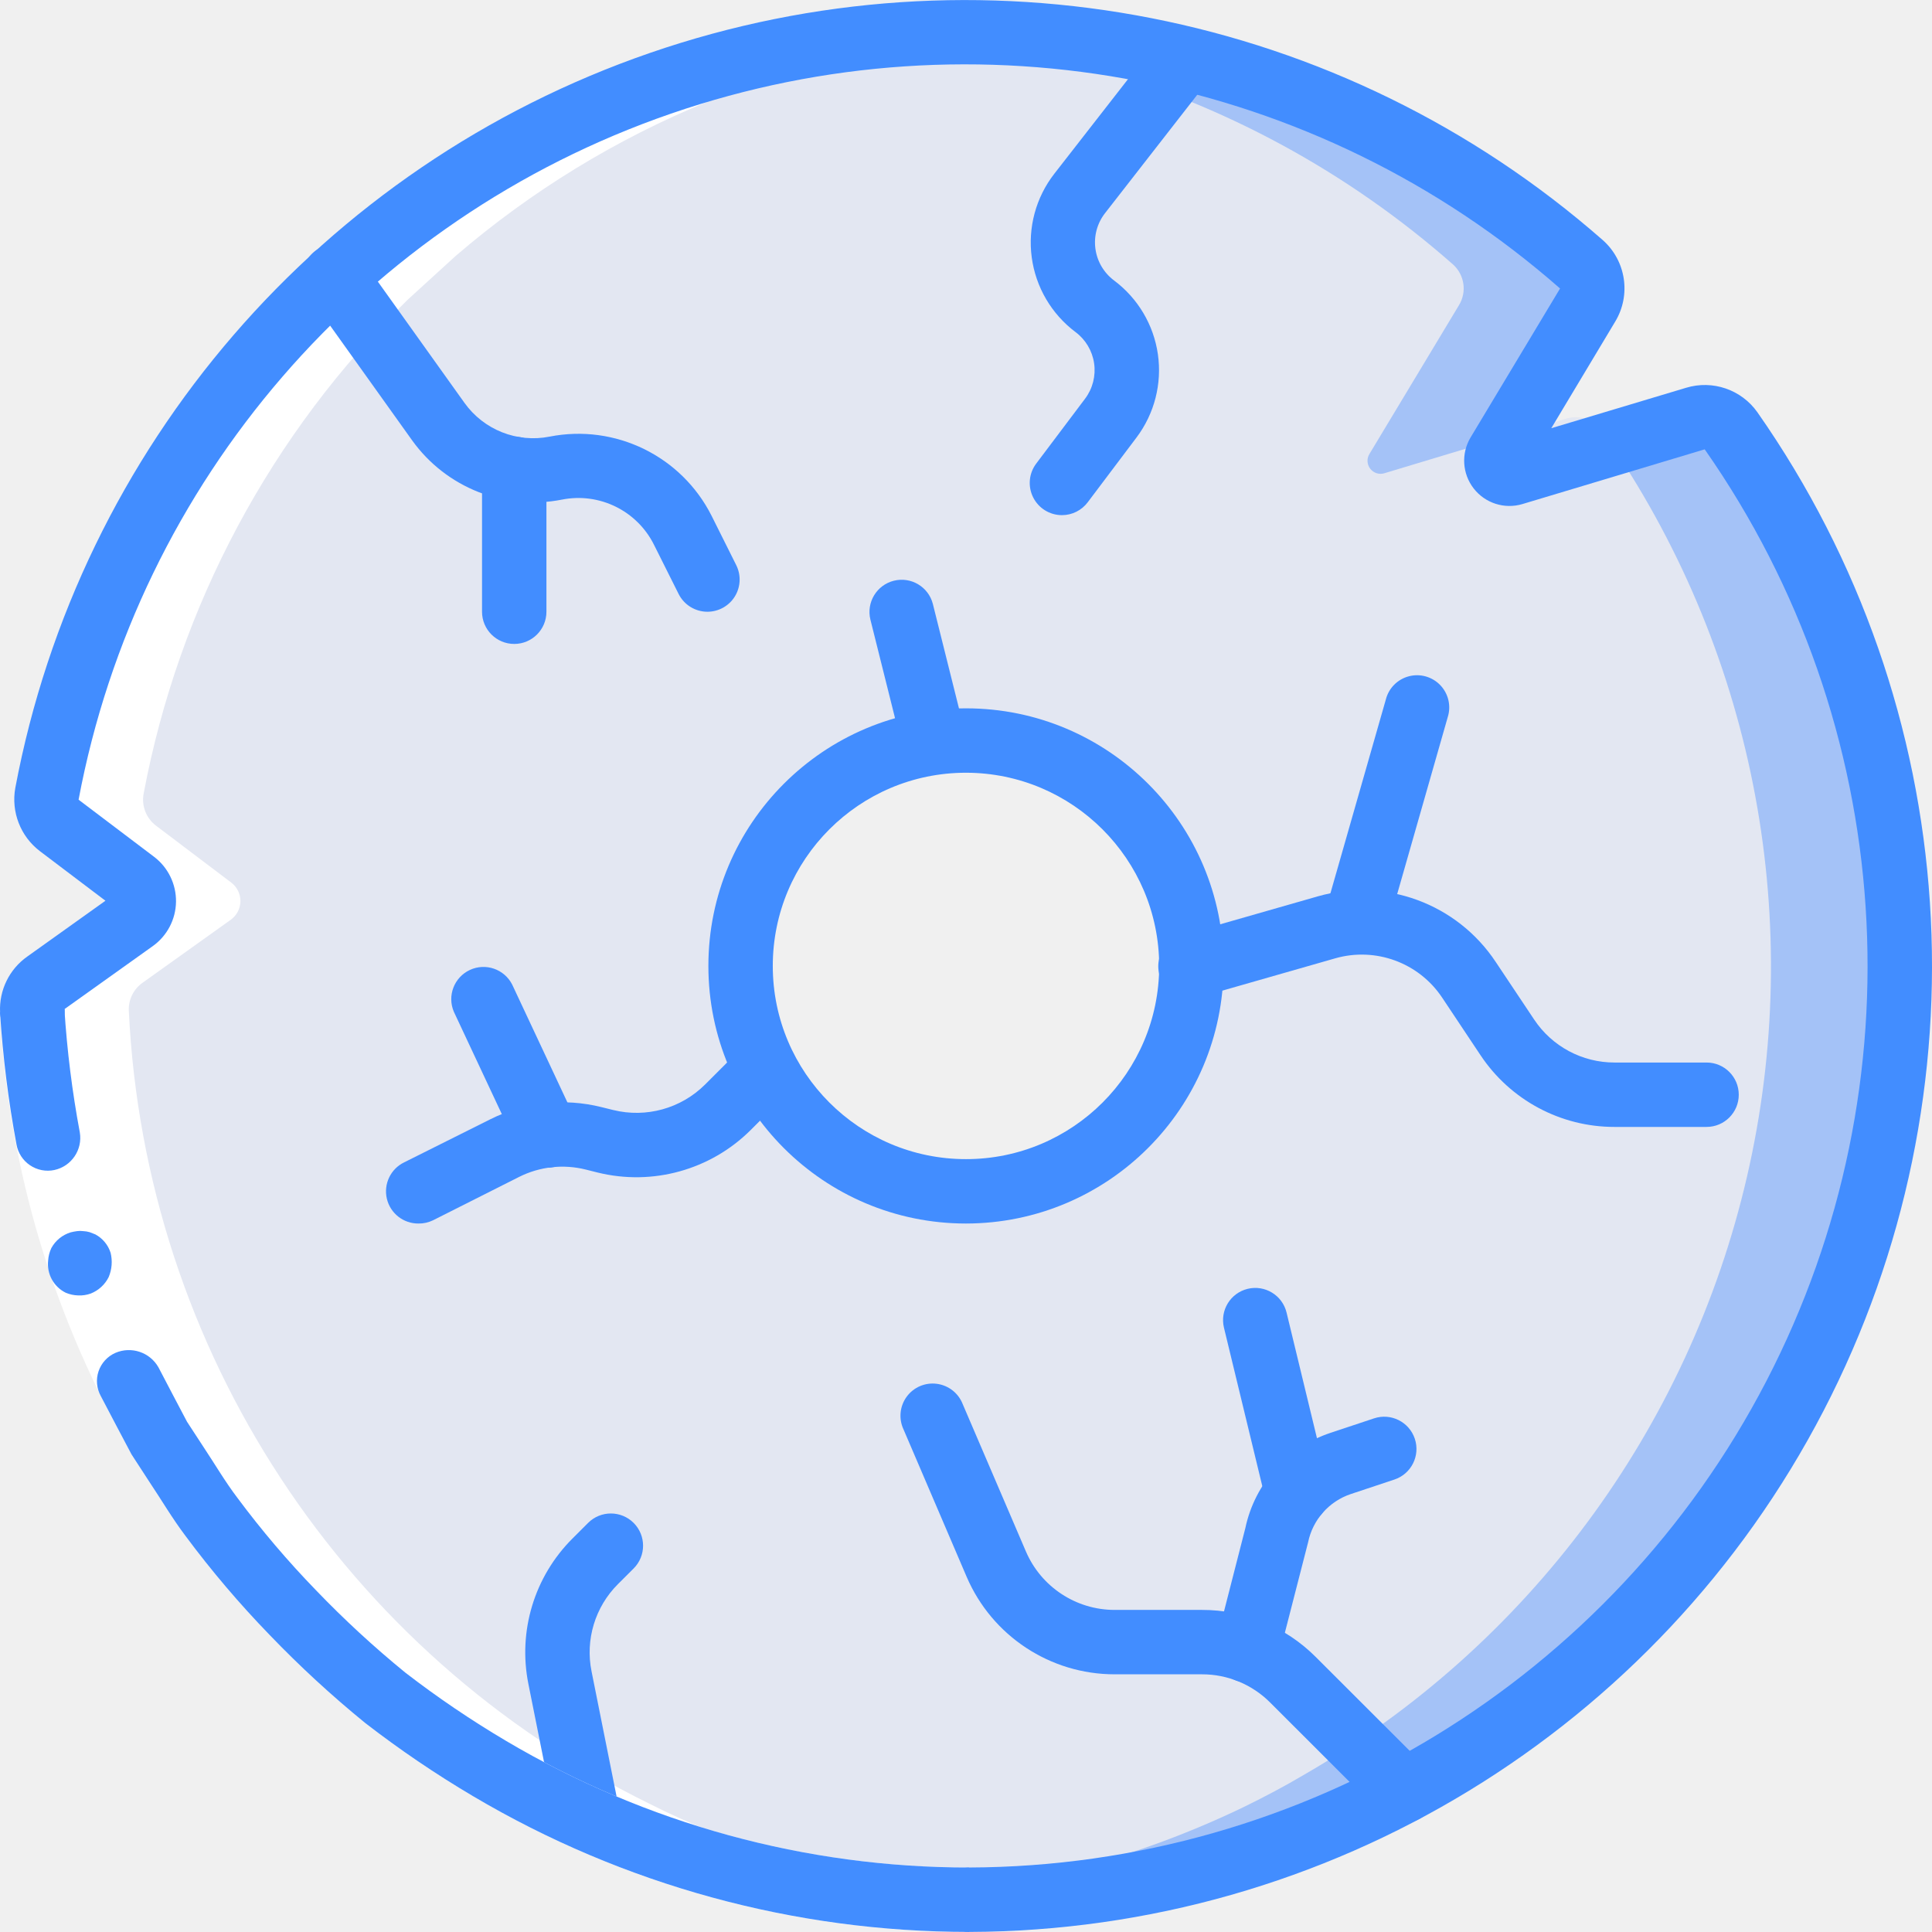
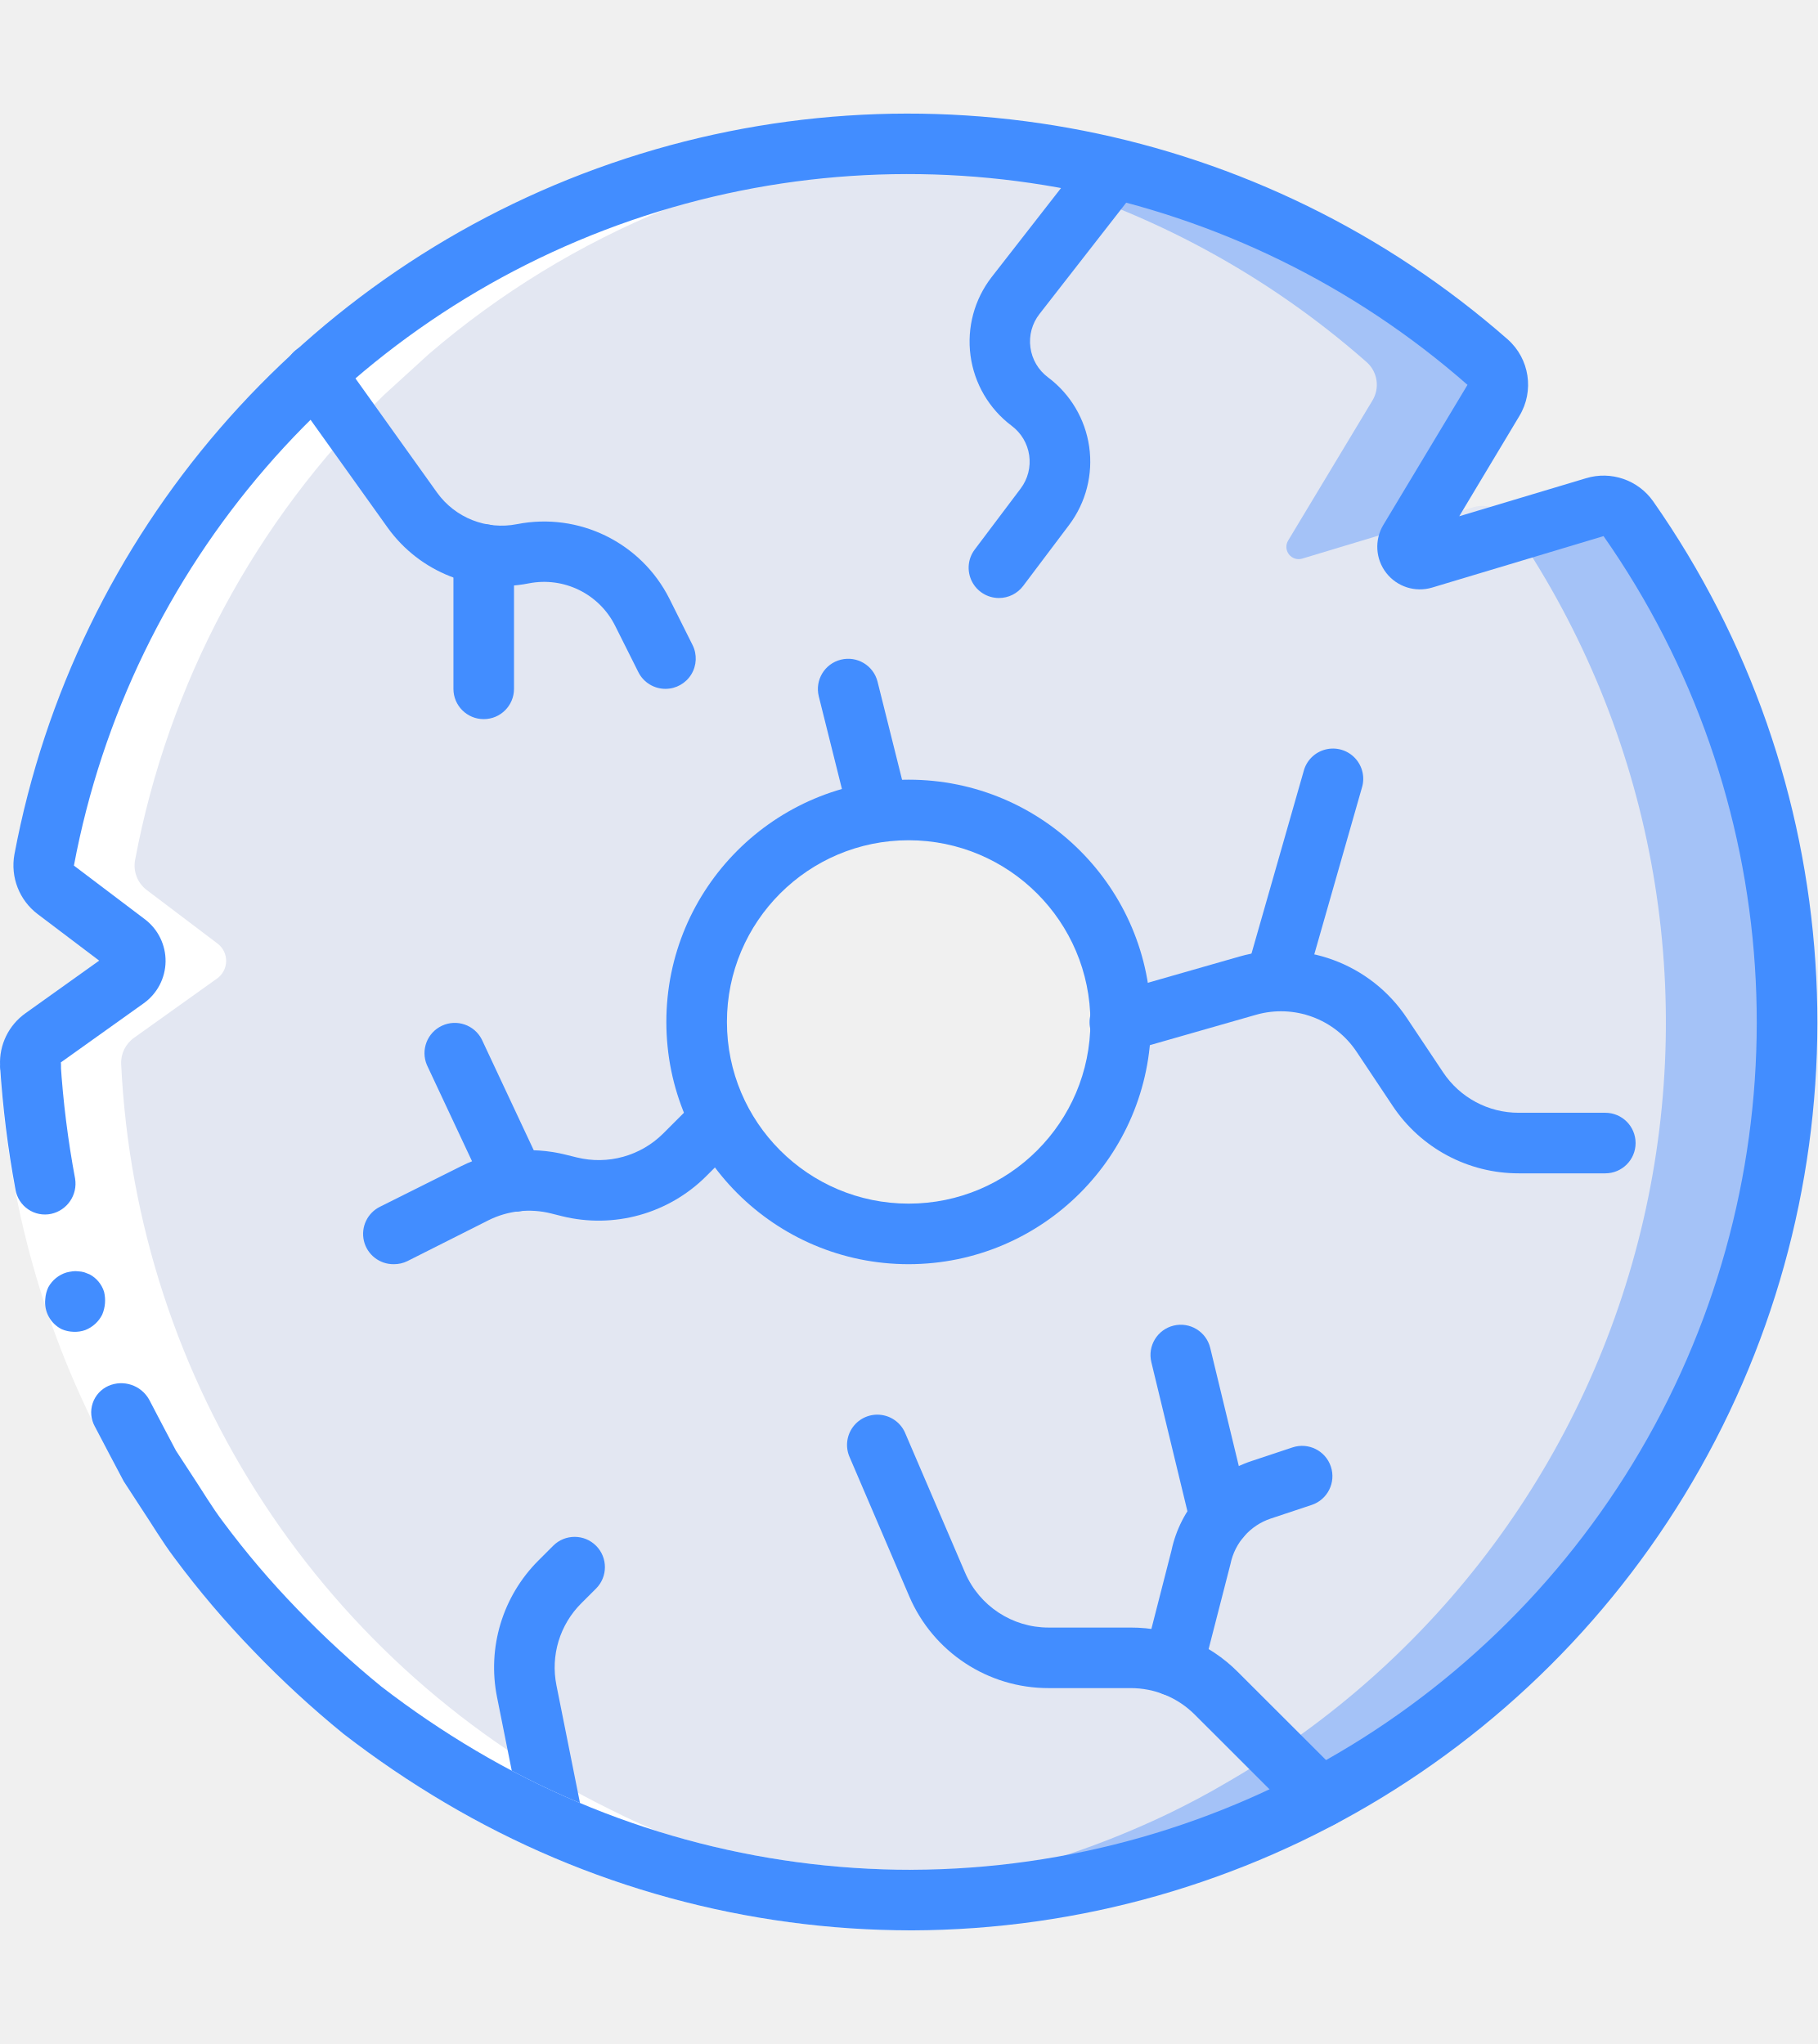
- <svg xmlns="http://www.w3.org/2000/svg" height="512pt" viewBox="0 0 512.012 512" width="512pt">
+ <svg xmlns="http://www.w3.org/2000/svg" height="45pt" viewBox="0 0 512.012 512" width="40pt">
  <path d="m424.621 114.16c-2.152-2.977-5.945-4.277-9.473-3.246l-15.188 4.523-2.902 4.863c-.746 1.223-.668 2.773.203 3.91.871 1.133 2.352 1.617 3.723 1.211l25.941-7.766c-.684-1.195-1.535-2.387-2.305-3.496zm0 0" fill="#e3e7f2" />
  <path d="m458.754 114.16c-2.152-2.977-5.945-4.277-9.473-3.246l-22.355 6.742-25.941 7.766c-1.371.406-2.852-.078-3.723-1.211-.871-1.137-.949-2.688-.203-3.91l2.902-4.863 20.82-34.559c2.156-3.527 1.473-8.094-1.621-10.836-27.906-24.586-61.02-42.527-96.855-52.48-5.801-1.621-11.605-2.988-17.578-4.098-16.09-3.297-32.473-4.957-48.895-4.949-5.887 0-11.691.172-17.41.684-52.84 3.523-103.117 24.094-143.273 58.625l-12.629 11.52c-36.238 35.438-60.699 81.168-70.059 130.984-.594 3.203.656 6.469 3.242 8.449l19.969 15.105c1.566 1.176 2.477 3.031 2.441 4.992-.031 1.957-1.004 3.785-2.613 4.906l-23.297 16.641c-2.406 1.688-3.789 4.484-3.668 7.422 4.277 89.895 57.062 170.363 137.812 210.09 5.547 2.816 11.266 5.379 17.066 7.68 24.074 9.699 49.539 15.488 75.438 17.152 5.887.512 11.859.684 17.918.684 37.184-.105 73.871-8.562 107.352-24.746 5.203-2.559 10.41-5.293 15.445-8.277 60.125-34.656 102.934-92.965 117.992-160.707 15.059-67.746.98-138.699-38.805-195.559zm-251.137 176.723c-3.441-4.605-6.117-9.734-7.934-15.188-2.273-6.324-3.426-12.992-3.414-19.711-.043-26.438 17.324-49.742 42.664-57.262.086 0 .258-.086.344-.086 16.586-4.84 34.461-2.254 48.992 7.094 14.535 9.344 24.305 24.531 26.785 41.633.484 2.848.711 5.73.68 8.621.035 2.859-.191 5.715-.68 8.531-3.422 24.105-21.156 43.711-44.805 49.512-23.645 5.805-48.441-3.359-62.633-23.145zm0 0" fill="#a4c2f7" />
  <path d="m426.926 117.656-25.941 7.766c-1.371.406-2.852-.078-3.723-1.211-.871-1.137-.949-2.688-.203-3.91l2.902-4.863-33.109 9.984c-1.375.406-2.852-.078-3.723-1.211-.871-1.137-.953-2.688-.203-3.91l23.723-39.422c2.156-3.527 1.473-8.094-1.621-10.836-27.906-24.586-61.02-42.527-96.855-52.48-5.801-1.621-11.605-2.988-17.578-4.098-10.605-2.203-21.355-3.629-32.172-4.266-52.84 3.523-103.117 24.094-143.273 58.625l-12.629 11.52c-36.238 35.438-60.699 81.168-70.059 130.984-.594 3.203.656 6.469 3.242 8.449l19.969 15.105c1.566 1.176 2.477 3.031 2.441 4.992-.031 1.957-1.004 3.785-2.613 4.906l-23.297 16.641c-2.406 1.688-3.789 4.484-3.668 7.422 4.277 89.895 57.062 170.363 137.812 210.09 5.547 2.816 11.266 5.379 17.066 7.68 24.074 9.699 49.539 15.488 75.438 17.152 31.645-2.059 62.594-10.23 91.133-24.062 5.207-2.559 10.414-5.293 15.445-8.277 59.52-34.262 102.105-91.73 117.562-158.641 15.457-66.91 2.391-137.234-36.066-194.129zm-111.871 146.859c-3.422 24.105-21.156 43.711-44.805 49.512-23.645 5.805-48.441-3.359-62.633-23.145-3.441-4.605-6.117-9.734-7.934-15.188-2.273-6.324-3.426-12.992-3.414-19.711-.043-26.438 17.324-49.742 42.664-57.262.086 0 .258-.086.344-.086 16.586-4.84 34.461-2.254 48.992 7.094 14.535 9.344 24.305 24.531 26.785 41.633.484 2.848.711 5.73.68 8.621.035 2.859-.191 5.715-.68 8.531zm0 0" fill="#e3e7f2" />
  <path d="m146.348 477.934c5.547 2.816 11.266 5.379 17.066 7.68 24.074 9.699 49.539 15.488 75.438 17.152 5.887.512 11.859.684 17.918.684 4.148 0 8.254-.188 12.34-.402-1.555-.094-3.113-.145-4.66-.281-25.898-1.664-51.363-7.453-75.434-17.152-5.805-2.301-11.52-4.863-17.066-7.68-80.75-39.727-133.535-120.195-137.812-210.09-.125-2.938 1.258-5.734 3.668-7.422l23.297-16.641c1.605-1.121 2.578-2.949 2.613-4.906.031-1.961-.875-3.816-2.445-4.992l-19.965-15.105c-2.586-1.98-3.84-5.246-3.242-8.449 9.359-49.816 33.816-95.547 70.059-130.984l12.629-11.52c40.156-34.531 90.43-55.102 143.273-58.625 1.656-.145 3.336-.215 5.008-.309-4.367-.238-8.762-.375-13.199-.375-5.887 0-11.691.172-17.41.684-52.84 3.523-103.117 24.094-143.273 58.625l-12.629 11.52c-36.238 35.438-60.699 81.168-70.059 130.984-.594 3.203.656 6.469 3.242 8.449l19.969 15.105c1.566 1.176 2.477 3.031 2.441 4.992-.031 1.957-1.004 3.785-2.613 4.906l-23.297 16.641c-2.406 1.688-3.789 4.484-3.668 7.422 4.277 89.895 57.062 170.363 137.812 210.09zm0 0" fill="#fff" />
  <g fill="#428dff">
    <path d="m256.004 324.25c-37.703 0-68.27-30.566-68.27-68.266 0-37.703 30.566-68.27 68.27-68.27 37.699 0 68.266 30.566 68.266 68.27-.043 37.684-30.582 68.223-68.266 68.266zm0-119.469c-28.277 0-51.203 22.926-51.203 51.203 0 28.273 22.926 51.199 51.203 51.199 28.273 0 51.199-22.926 51.199-51.199-.027-28.266-22.938-51.172-51.199-51.203zm0 0" />
    <path d="m452.27 298.648h-24.398c-14.27.016-27.602-7.121-35.508-19.004l-10.172-15.266c-6.176-9.262-17.633-13.473-28.336-10.41l-35.773 10.238c-2.961.945-6.203.199-8.457-1.938-2.258-2.137-3.172-5.336-2.387-8.344.781-3.008 3.137-5.352 6.152-6.117l35.77-10.242c17.844-5.141 36.965 1.883 47.23 17.359l10.184 15.266c4.742 7.125 12.738 11.402 21.297 11.391h24.398c4.711 0 8.531 3.82 8.531 8.535 0 4.711-3.82 8.531-8.531 8.531zm0 0" />
    <path d="m359.512 252.102c-.793 0-1.586-.113-2.348-.336-4.531-1.293-7.156-6.016-5.863-10.547l15.969-55.848c.766-3.016 3.109-5.371 6.117-6.152 3.008-.785 6.203.129 8.344 2.387 2.137 2.254 2.883 5.496 1.938 8.457l-15.957 55.852c-1.047 3.66-4.391 6.184-8.199 6.188zm0 0" />
    <path d="m372.055 483.082c-2.262-.004-4.434-.902-6.031-2.504l-29.391-29.363c-4.789-4.812-11.305-7.516-18.098-7.5h-23.109c-17.078.016-32.523-10.156-39.254-25.855l-16.723-39.047c-1.324-2.824-1.008-6.141.832-8.66 1.84-2.516 4.902-3.832 7.992-3.426 3.094.402 5.719 2.457 6.852 5.359l16.75 39.051c4.035 9.418 13.305 15.523 23.551 15.512h23.109c11.324-.031 22.191 4.469 30.18 12.492l29.391 29.363c2.445 2.441 3.18 6.113 1.859 9.309-1.324 3.191-4.438 5.27-7.891 5.27zm0 0" />
    <path d="m330.551 445.902c-.719 0-1.434-.094-2.125-.273-4.566-1.172-7.316-5.824-6.145-10.387l7.758-30.285c2.504-11.832 11.105-21.441 22.586-25.242l11.52-3.832c4.477-1.488 9.312.934 10.805 5.41 1.488 4.48-.934 9.316-5.41 10.805l-11.52 3.832c-5.797 1.934-10.125 6.812-11.352 12.801l-7.891 30.719c-.953 3.773-4.336 6.43-8.227 6.453zm0 0" />
    <path d="m343.75 404.242c-3.938-.008-7.363-2.707-8.285-6.539l-11.094-45.848c-1.109-4.582 1.707-9.191 6.289-10.301 4.582-1.105 9.191 1.707 10.301 6.289l11.094 45.859c.531 2.199.168 4.52-1.012 6.453-1.18 1.93-3.078 3.312-5.277 3.844-.66.16-1.336.238-2.016.242zm0 0" />
    <path d="m110.934 324.25c-3.996.047-7.492-2.684-8.41-6.574-.914-3.891.992-7.898 4.59-9.641l22.836-11.418c9.109-4.547 19.547-5.691 29.43-3.223l3.133.773c8.727 2.156 17.945-.395 24.32-6.73l9.785-9.789c2.145-2.219 5.316-3.109 8.301-2.328s5.312 3.113 6.094 6.098c.781 2.98-.109 6.156-2.328 8.297l-9.777 9.789c-10.621 10.559-25.984 14.816-40.527 11.23l-3.129-.785c-5.93-1.488-12.191-.801-17.656 1.934l-22.844 11.512c-1.188.578-2.496.871-3.816.855zm0 0" />
    <path d="m145.07 309.461c-3.312-.004-6.32-1.918-7.723-4.914l-17.066-36.414c-1.809-4.227.062-9.125 4.227-11.078 4.164-1.949 9.125-.25 11.219 3.844l17.066 36.41c1.992 4.266.156 9.34-4.105 11.34-1.133.539-2.367.816-3.617.812zm0 0" />
    <path d="m187.523 162.117c-3.25.016-6.23-1.812-7.68-4.719l-6.539-13.059c-4.504-9.008-14.473-13.895-24.352-11.945-15.172 3-30.695-3.129-39.723-15.684l-27.438-38.402c-1.805-2.477-2.141-5.734-.879-8.531 1.262-2.793 3.926-4.695 6.977-4.984 3.055-.289 6.027 1.082 7.789 3.594l27.434 38.398c5.117 7.141 13.938 10.629 22.555 8.918 17.398-3.418 34.941 5.164 42.922 21l6.527 13.066c1.32 2.637 1.18 5.77-.363 8.285-1.547 2.512-4.281 4.047-7.23 4.062zm0 0" />
    <path d="m281.43 136.516c-3.23 0-6.184-1.824-7.629-4.715-1.449-2.895-1.137-6.352.805-8.938l12.969-17.223c2.008-2.68 2.863-6.043 2.383-9.355s-2.258-6.297-4.941-8.297c-6.359-4.777-10.535-11.906-11.59-19.785-1.059-7.883 1.09-15.859 5.965-22.141l27.922-35.84c2.988-3.328 8.035-3.785 11.57-1.051 3.535 2.734 4.363 7.734 1.895 11.461l-27.918 35.84c-2.09 2.672-3.012 6.074-2.559 9.434.449 3.363 2.238 6.398 4.953 8.426 6.309 4.715 10.484 11.746 11.605 19.543 1.121 7.793-.906 15.715-5.629 22.016l-12.965 17.211c-1.613 2.152-4.145 3.418-6.836 3.414zm0 0" />
    <path d="m247.469 204.781c-3.91-.004-7.32-2.664-8.27-6.457l-8.531-34.133c-1.109-4.559 1.668-9.156 6.219-10.293 4.547-1.141 9.164 1.605 10.336 6.145l8.531 34.133c1.145 4.57-1.633 9.207-6.203 10.352-.68.172-1.379.258-2.082.254zm0 0" />
    <path d="m136.281 170.648c-4.715 0-8.535-3.82-8.535-8.531v-37.879c0-3.051 1.625-5.867 4.266-7.391 2.641-1.527 5.895-1.527 8.535 0 2.641 1.523 4.266 4.34 4.266 7.391v37.879c0 4.711-3.82 8.531-8.531 8.531zm0 0" />
    <path d="m155.836 490.316c-4.051-.004-7.543-2.855-8.352-6.828l-7.449-37.211c-2.812-13.992 1.57-28.461 11.672-38.539l4.156-4.156c3.336-3.328 8.742-3.32 12.07.016 3.328 3.336 3.324 8.738-.012 12.07l-4.156 4.145c-6.059 6.047-8.688 14.727-6.996 23.117l7.449 37.223c.918 4.621-2.078 9.113-6.699 10.035-.555.102-1.117.145-1.684.129zm0 0" />
  </g>
  <path d="m17.07 267.453c1.895 35.777 11.715 70.688 28.746 102.211l3.754 7.125 4.398 6.742c3 4.445 5.691 9.113 8.934 13.395 6.406 8.621 13.371 16.809 20.848 24.52 7.438 7.746 15.34 15.031 23.66 21.82 8.5 6.559 17.395 12.59 26.633 18.055 37.156 22.008 79.551 33.613 122.734 33.594l.07 17.07c-46.273.023-91.703-12.406-131.516-35.988-9.902-5.855-19.43-12.324-28.527-19.359-8.918-7.262-17.387-15.062-25.352-23.355-8.008-8.258-15.465-17.027-22.324-26.258-3.465-4.582-6.375-9.566-9.574-14.336l-4.703-7.238-4.035-7.629c-18.262-33.785-28.785-71.207-30.812-109.559zm0 0" fill="#fff" />
  <path d="m14.414 310.066c4.535-.992 7.5-5.359 6.742-9.941-2.02-10.797-3.387-21.711-4.086-32.672l-17.066.809c.746 11.738 2.203 23.422 4.359 34.988.387 2.258 1.676 4.262 3.574 5.547 1.895 1.289 4.234 1.746 6.477 1.27zm0 0" fill="#428dff" />
  <path d="m256.855 511.984-.066-17.07c-43.188.02-85.582-11.586-122.738-33.594-9.238-5.465-18.133-11.496-26.633-18.055-8.324-6.789-16.227-14.074-23.668-21.82-7.477-7.711-14.441-15.898-20.848-24.52-3.242-4.266-5.973-8.949-8.934-13.395l-4.398-6.742-3.754-7.125-3.82-7.297c-2.273-4.016-7.215-5.668-11.445-3.824-2.098.934-3.707 2.703-4.438 4.879-.727 2.176-.508 4.559.605 6.566l4.098 7.816 4.035 7.629 4.703 7.234c3.199 4.773 6.109 9.754 9.574 14.336 6.859 9.238 14.316 18.016 22.324 26.277 7.965 8.293 16.434 16.094 25.352 23.355 9.098 7.035 18.625 13.504 28.527 19.359 39.816 23.582 85.246 36.012 131.523 35.988zm0 0" fill="#428dff" />
  <path d="m29.312 332.008c-.66-2.09-2.109-3.836-4.035-4.875l-1.512-.59c-.555-.164-1.125-.258-1.703-.281-.539-.074-1.086-.074-1.625 0-.574.074-1.145.184-1.703.324-2.184.664-4.023 2.156-5.121 4.156-.492 1.039-.781 2.164-.855 3.312-.398 3.539 1.461 6.949 4.652 8.531 1.055.449 2.184.691 3.328.719 1.121.051 2.242-.117 3.301-.496 2.07-.816 3.77-2.367 4.762-4.359.859-2.039 1.039-4.297.512-6.441zm0 0" fill="#428dff" />
  <path d="m256.855 511.984c-4.711 0-8.535-3.82-8.535-8.535 0-4.711 3.824-8.535 8.535-8.535 88.922-.297 170.32-49.961 211.258-128.902 40.941-78.938 34.645-174.082-16.34-246.938l-48.316 14.508c-4.742 1.414-9.867-.227-12.902-4.133-3.039-3.906-3.367-9.277-.828-13.523l23.715-39.477c-64.531-56.652-154.492-74.332-235.668-46.324-81.172 28.008-141.086 97.406-156.949 181.801l20.012 15.137c3.715 2.824 5.871 7.246 5.809 11.91-.066 4.668-2.348 9.027-6.145 11.746l-23.363 16.672c.152 3.059-1.336 5.965-3.91 7.625-2.57 1.664-5.836 1.824-8.559.43-2.723-1.398-4.496-4.141-4.648-7.199-.277-5.828 2.441-11.395 7.211-14.754l20.711-14.789-17.359-13.133c-5.156-3.922-7.676-10.402-6.527-16.777 17.02-90.414 81.215-164.758 168.184-194.77 86.969-30.012 183.352-11.082 252.512 49.594 6.18 5.465 7.566 14.566 3.293 21.621l-16.93 28.238 35.711-10.711c7.051-2.145 14.684.477 18.926 6.504 54.645 78.07 61.391 180.031 17.512 264.621-43.875 84.586-131.113 137.797-226.406 138.094zm0 0" fill="#428dff" />
</svg>
